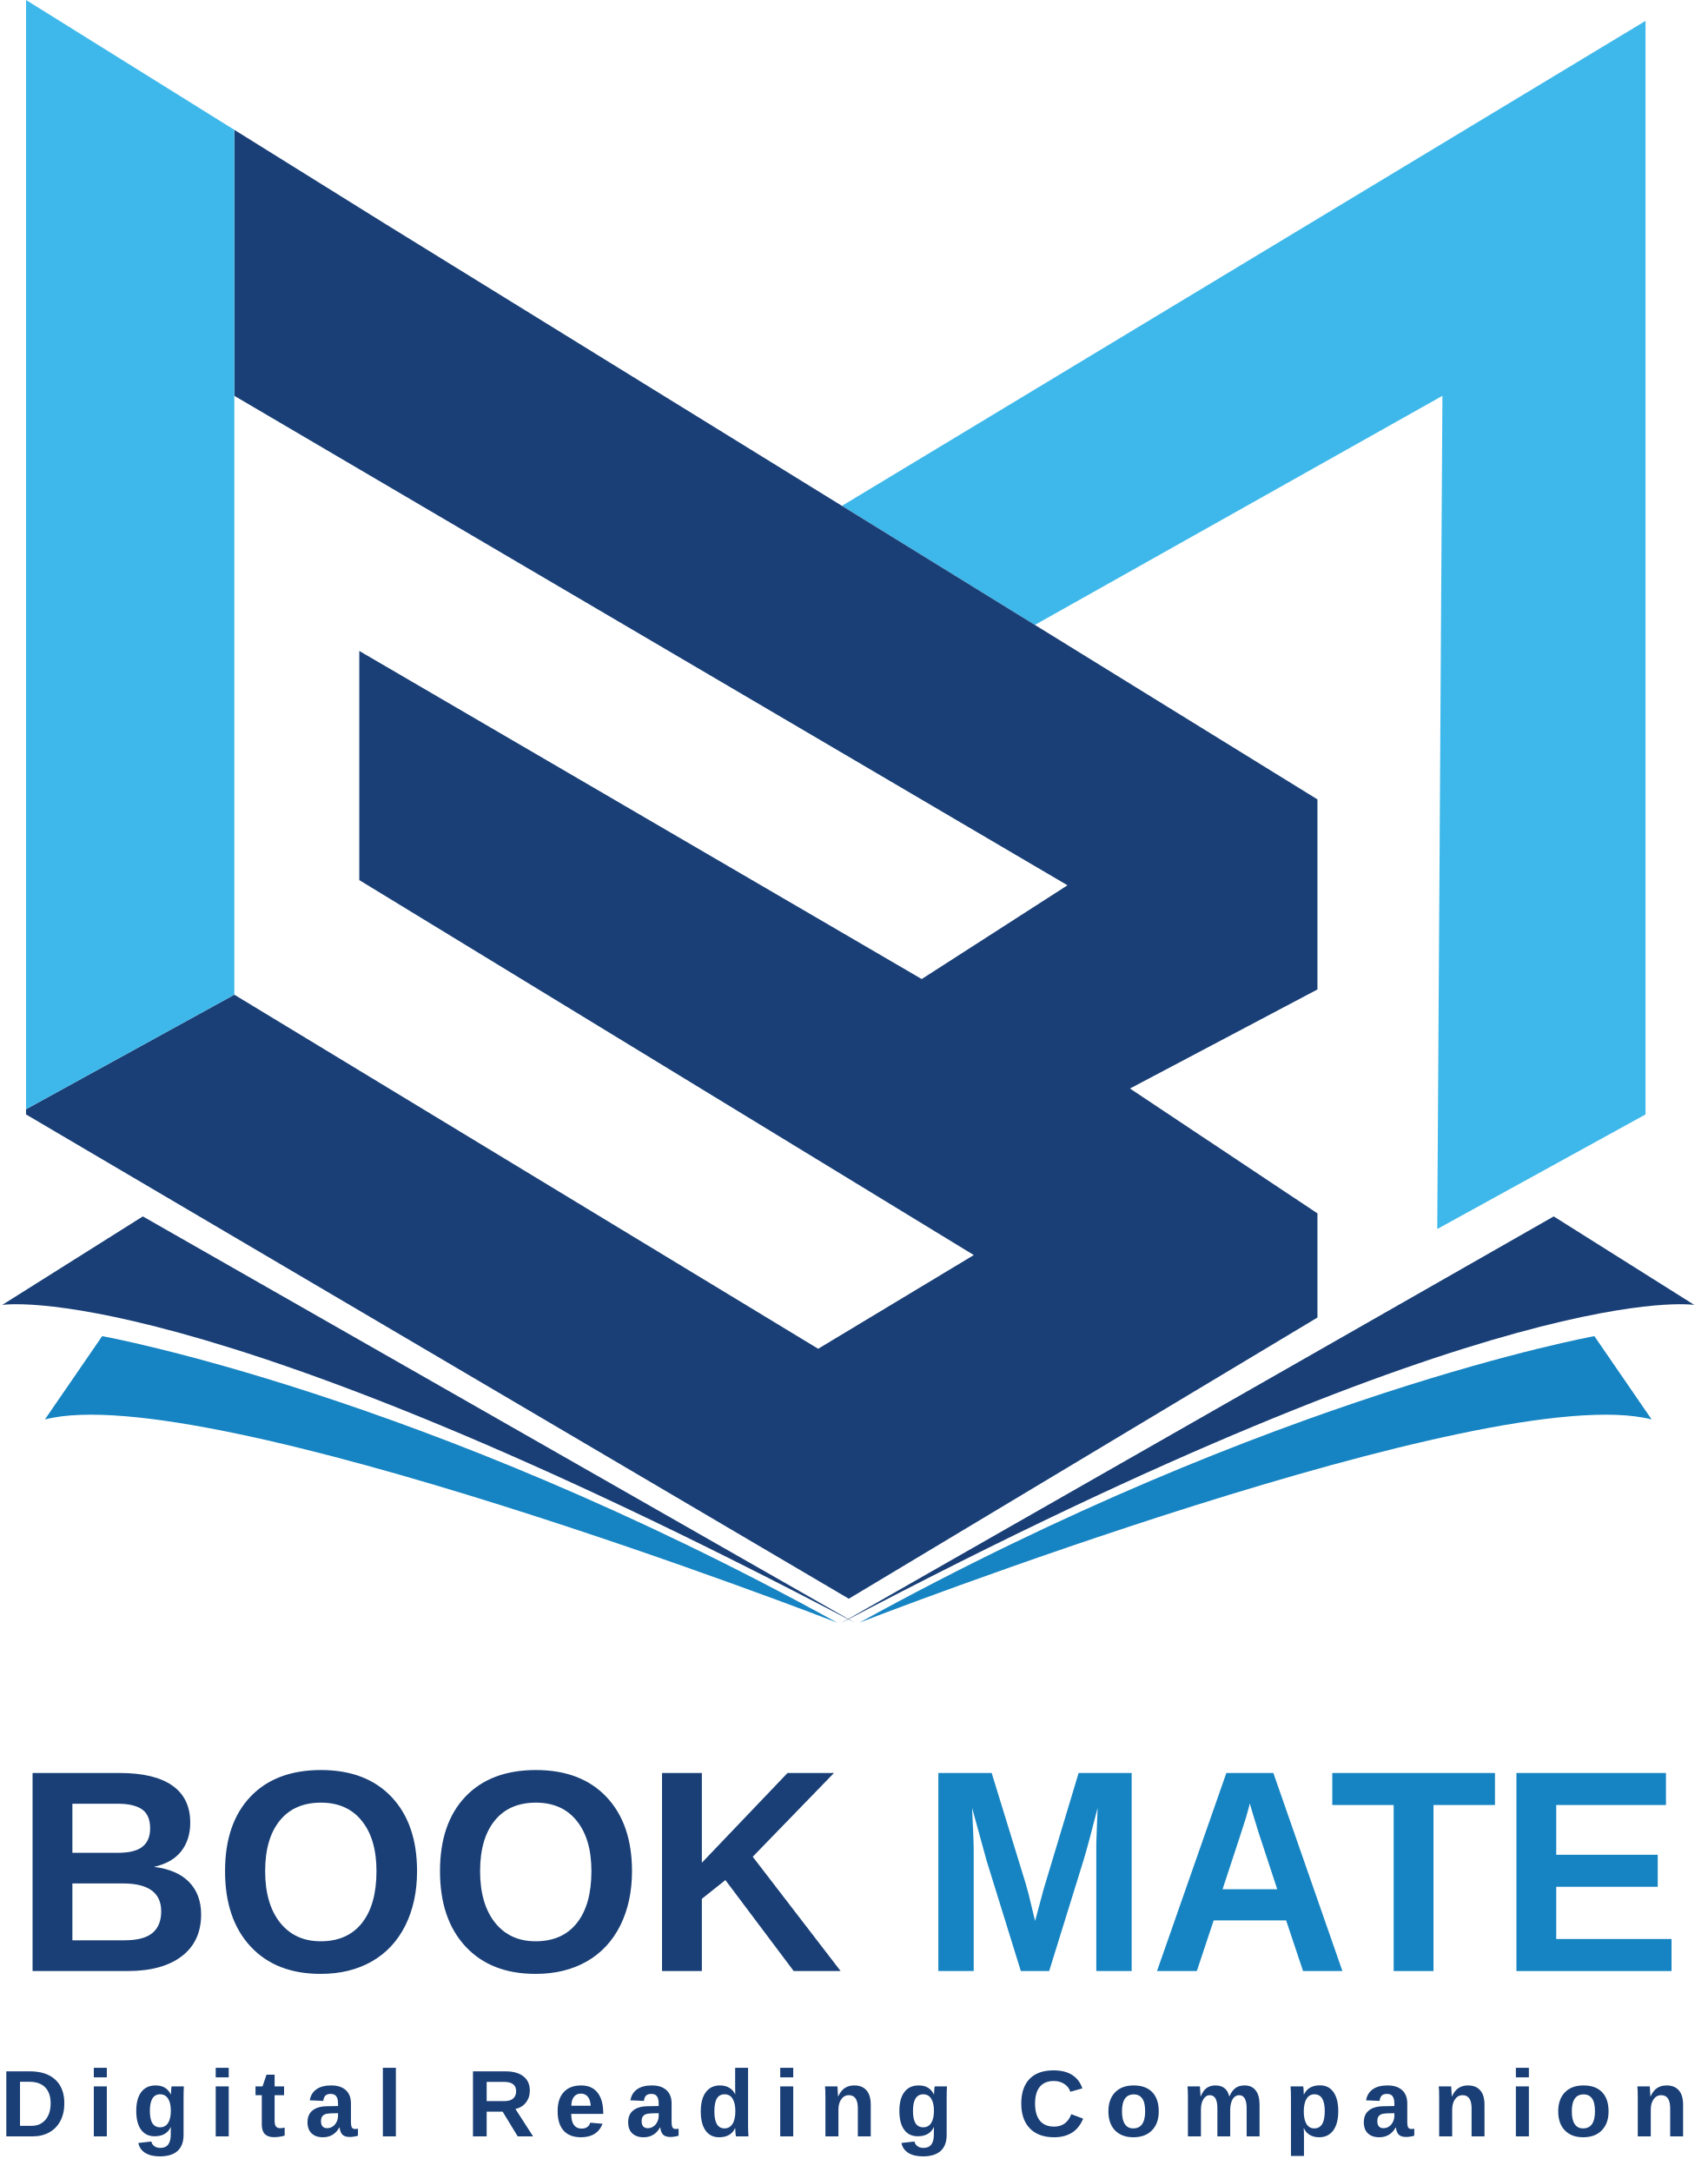
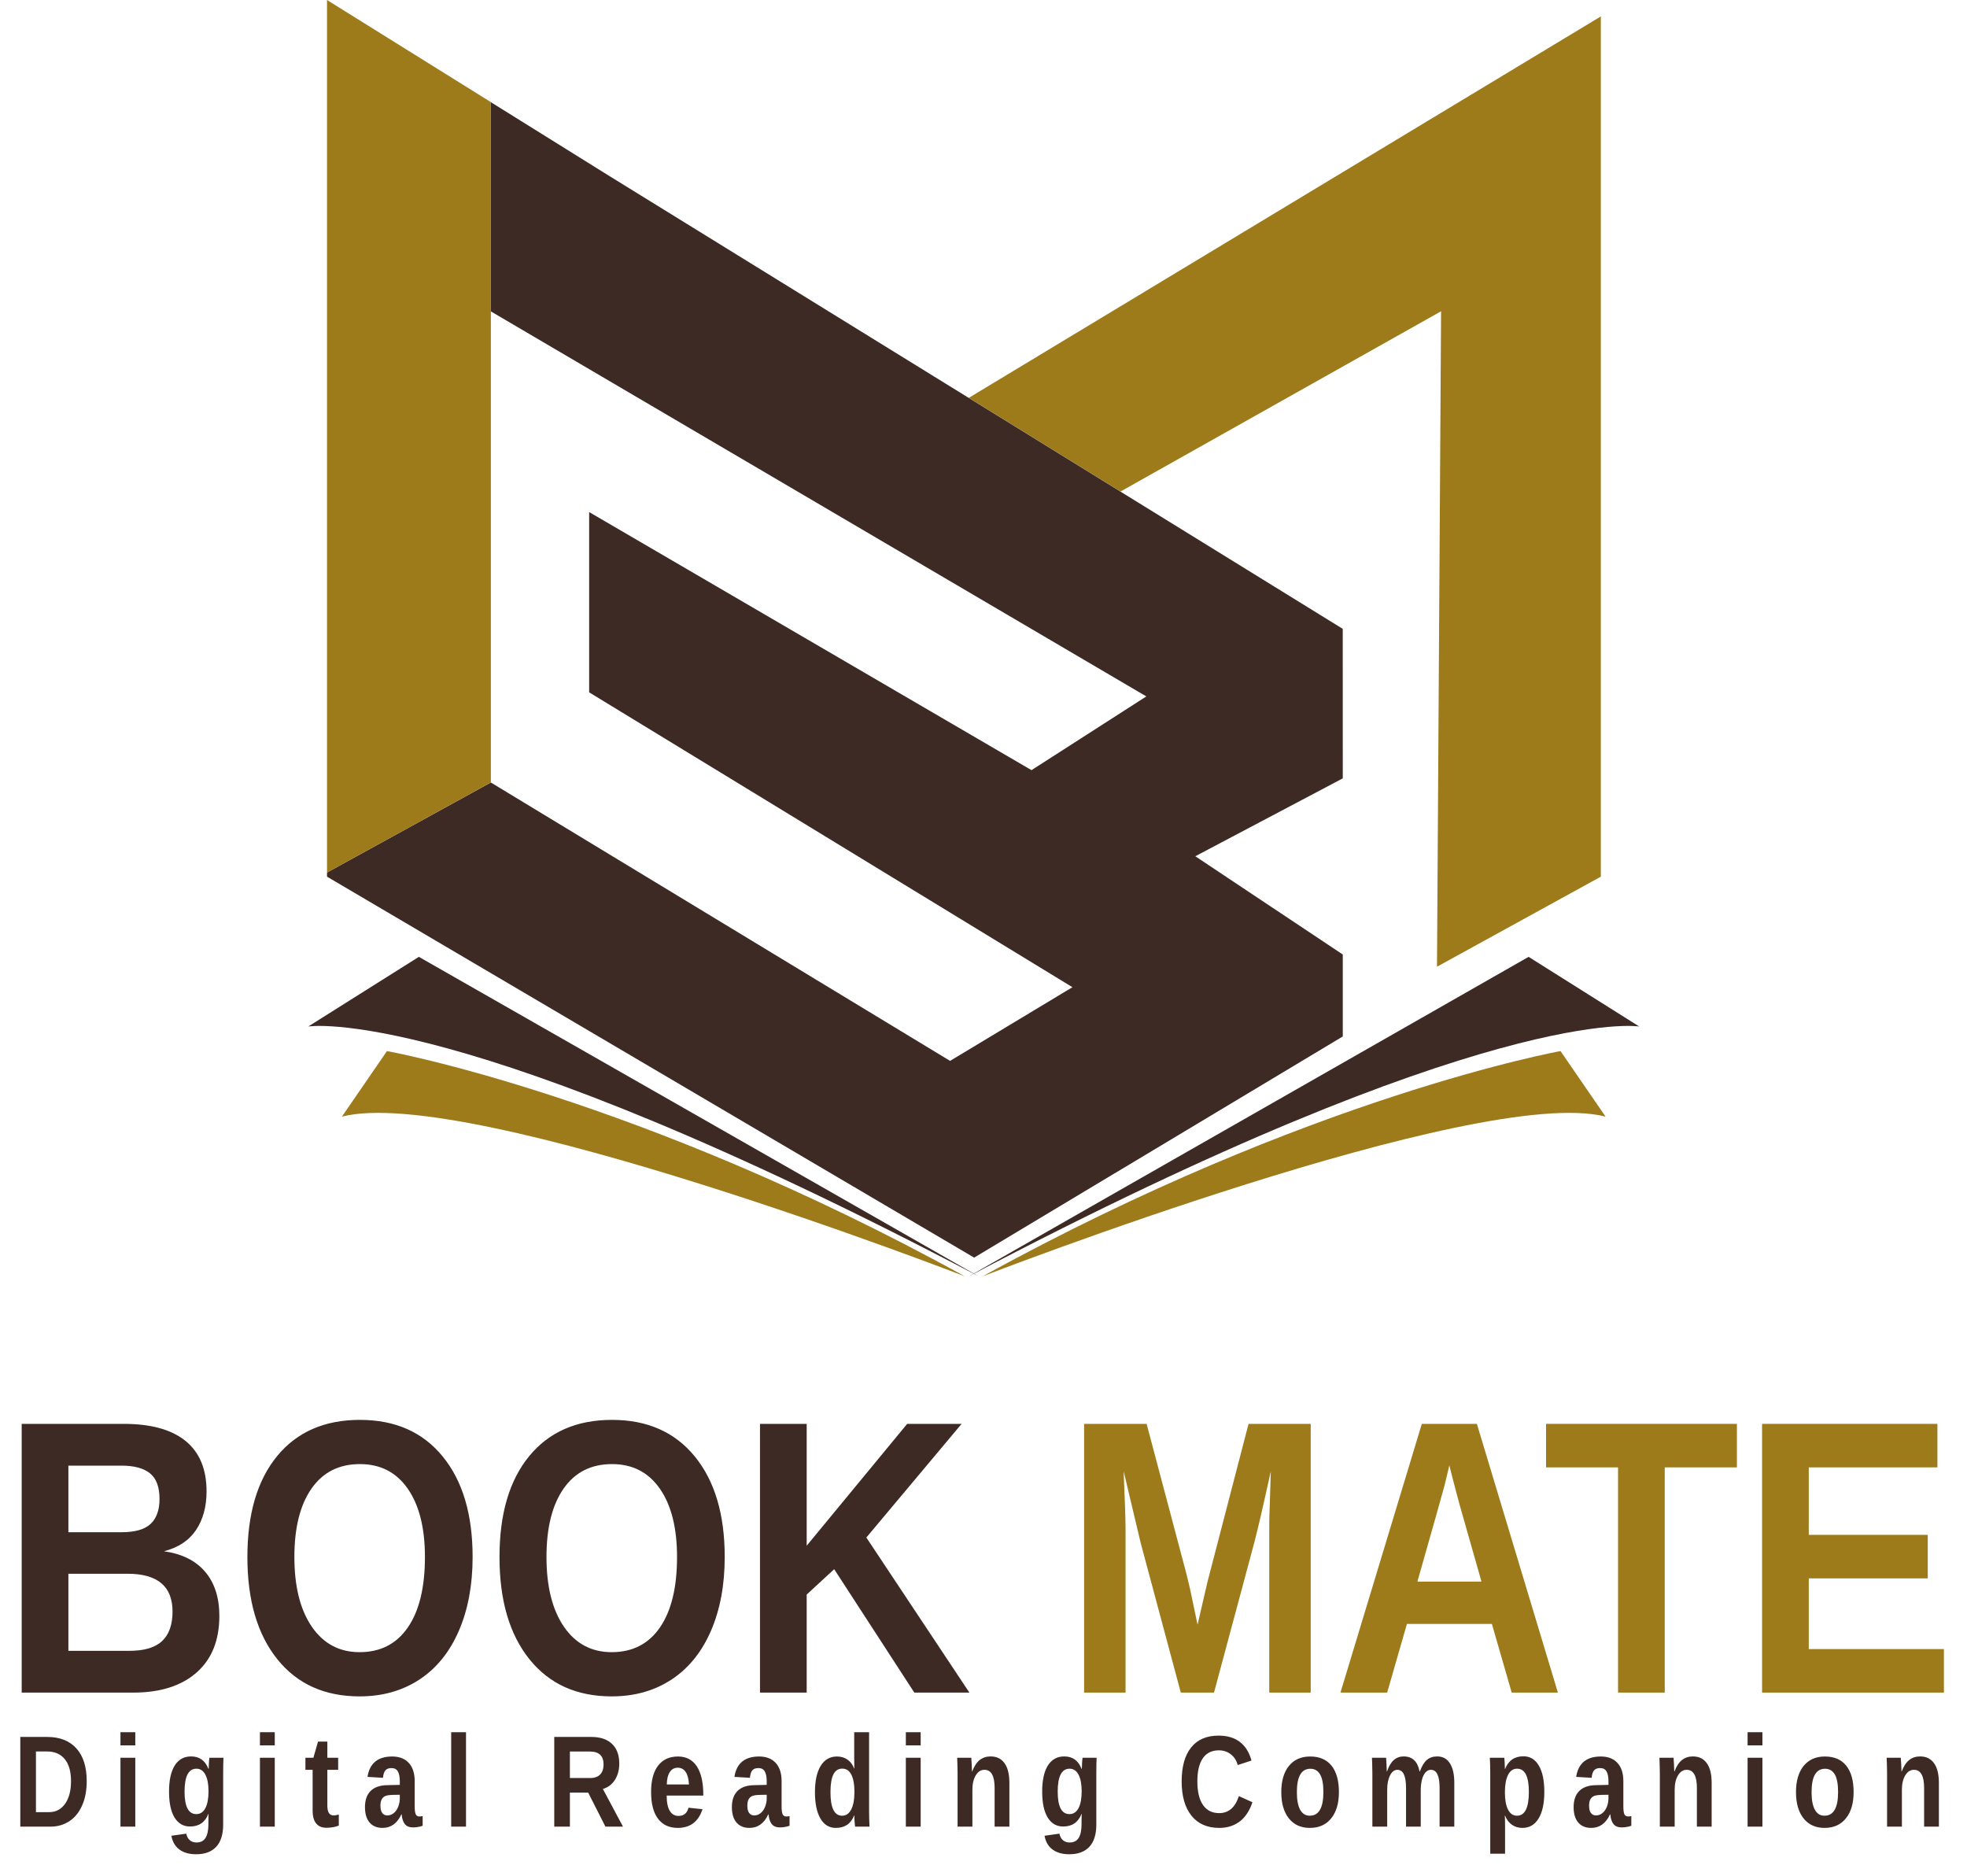
- <svg xmlns="http://www.w3.org/2000/svg" id="Layer_3" data-name="Layer 3" viewBox="0 0 270.83 344.44">
+ <svg xmlns="http://www.w3.org/2000/svg" viewBox="0 0 438.67 418.25">
  <defs>
-     <style>
-       .cls-1, .cls-2 {
-         fill: #1684c2;
-       }
- 
-       .cls-3 {
-         fill: #3eb8ea;
-       }
- 
-       .cls-4, .cls-5 {
-         fill: #193f76;
-       }
- 
-       .cls-6 {
-         font-size: 45.65px;
-       }
- 
-       .cls-6, .cls-5 {
-         font-family: Arial-BoldMT, Arial;
-         font-weight: 700;
-       }
- 
-       .cls-2 {
-         letter-spacing: -.07em;
-       }
- 
-       .cls-5 {
-         font-size: 15px;
-         letter-spacing: .2em;
-       }
-     </style>
+     <style>.cls-1{font-size:87.09px;}.cls-1,.cls-5,.cls-6{fill:#3e2a24;}.cls-1,.cls-6{font-family:Arial-BoldMT, Arial;font-weight:700;}.cls-2{fill:#193f76;}.cls-3,.cls-4{fill:#9d7b1a;}.cls-4{letter-spacing:-0.07em;}.cls-6{font-size:29.08px;letter-spacing:0.2em;}</style>
  </defs>
-   <text class="cls-6" transform="translate(2.24 312.57) scale(.96 1)">
-     <tspan class="cls-4" x="0" y="0">BOOK </tspan>
-     <tspan class="cls-1" x="149.63" y="0">M</tspan>
-     <tspan class="cls-2" x="187.66" y="0">A</tspan>
-     <tspan class="cls-1" x="217.24" y="0">TE</tspan>
-   </text>
-   <text class="cls-5" transform="translate(0 338.79)">
-     <tspan x="0" y="0">Digital Reading Companion</tspan>
-   </text>
-   <g>
-     <path class="cls-3" d="m260.96,3.31v173.42l-33.03,18.17.82-132.13-64.63,36.33h-.01c-10.19-6.3-20.39-12.59-30.59-18.88h0S260.96,3.31,260.96,3.31Z" />
-     <path class="cls-4" d="m208.93,156.91l-29.73,15.71,29.73,19.8v16.52l-74.32,44.59L4.13,176.73v-.83l33.03-18.16,92.59,56.15,24.68-14.86-97.45-59.46v-36.34l89.19,52.03,23.12-14.87L37.16,62.77V20.59l23.95,14.92c11.57,7.14,23.14,14.28,34.7,21.43,12.57,7.76,25.14,15.52,37.71,23.28,10.2,6.29,20.4,12.58,30.59,18.88h.01c14.94,9.22,29.87,18.45,44.81,27.67v30.14Z" />
-     <g>
-       <path class="cls-4" d="m135.52,257.31L22.65,192.9.35,206.94s30.04-4.95,135.18,50.38Z" />
-       <path class="cls-1" d="m16.21,211.89s50.56,9.08,116.53,45.42c0,0-100.02-38.81-125.62-32.21l9.08-13.21Z" />
-     </g>
-     <g>
-       <path class="cls-4" d="m133.52,257.31l112.88-64.41,22.3,14.04s-30.04-4.95-135.18,50.38Z" />
-       <path class="cls-1" d="m252.84,211.89s-50.56,9.08-116.53,45.42c0,0,100.02-38.81,125.62-32.21l-9.08-13.21Z" />
-     </g>
-     <polygon class="cls-3" points="37.16 20.59 37.16 157.74 4.13 175.9 4.13 0 37.16 20.59" />
+   <g id="Layer_1" data-name="Layer 1">
+     <text class="cls-1" transform="translate(0 377.42) scale(0.83 1)">BOOK<tspan class="cls-2" x="261.26" y="0"> </tspan>
+       <tspan class="cls-3" x="285.46" y="0">M</tspan>
+       <tspan class="cls-4" x="358" y="0">A</tspan>
+       <tspan class="cls-3" x="414.43" y="0">TE</tspan>
+     </text>
+     <path class="cls-3" d="M582.36,67.1V258.92L545.82,279l.91-146.15-71.49,40.19h0q-16.91-10.45-33.83-20.89h0Z" transform="translate(-225.35 -63.44)" />
+     <path class="cls-5" d="M524.81,237l-32.89,17.37,32.89,21.91v18.27L442.6,343.87,298.28,258.92V258l36.53-20.08L437.23,300l27.29-16.43L356.74,217.82v-40.2l98.65,57.55L481,218.73,334.81,132.87V86.22l26.49,16.5q19.2,11.85,38.39,23.7l41.71,25.75q16.92,10.44,33.83,20.89h0q24.79,15.28,49.57,30.6Z" transform="translate(-225.35 -63.44)" />
+     <path class="cls-5" d="M443.61,348.05,318.76,276.8,294.1,292.33S327.32,286.85,443.61,348.05Z" transform="translate(-225.35 -63.44)" />
+     <path class="cls-3" d="M311.65,297.81s55.92,10.05,128.89,50.24c0,0-110.63-42.93-138.94-35.62Z" transform="translate(-225.35 -63.44)" />
+     <path class="cls-5" d="M441.4,348.05,566.25,276.8l24.67,15.53S557.69,286.85,441.4,348.05Z" transform="translate(-225.35 -63.44)" />
+     <path class="cls-3" d="M573.37,297.81s-55.93,10.05-128.9,50.24c0,0,110.63-42.93,138.95-35.62Z" transform="translate(-225.35 -63.44)" />
+     <polygon class="cls-3" points="109.47 22.77 109.47 174.47 72.93 194.56 72.93 0 109.47 22.77" />
+     <text class="cls-6" transform="translate(2.92 407.31) scale(0.83 1)">Digital Reading Companion</text>
  </g>
</svg>
